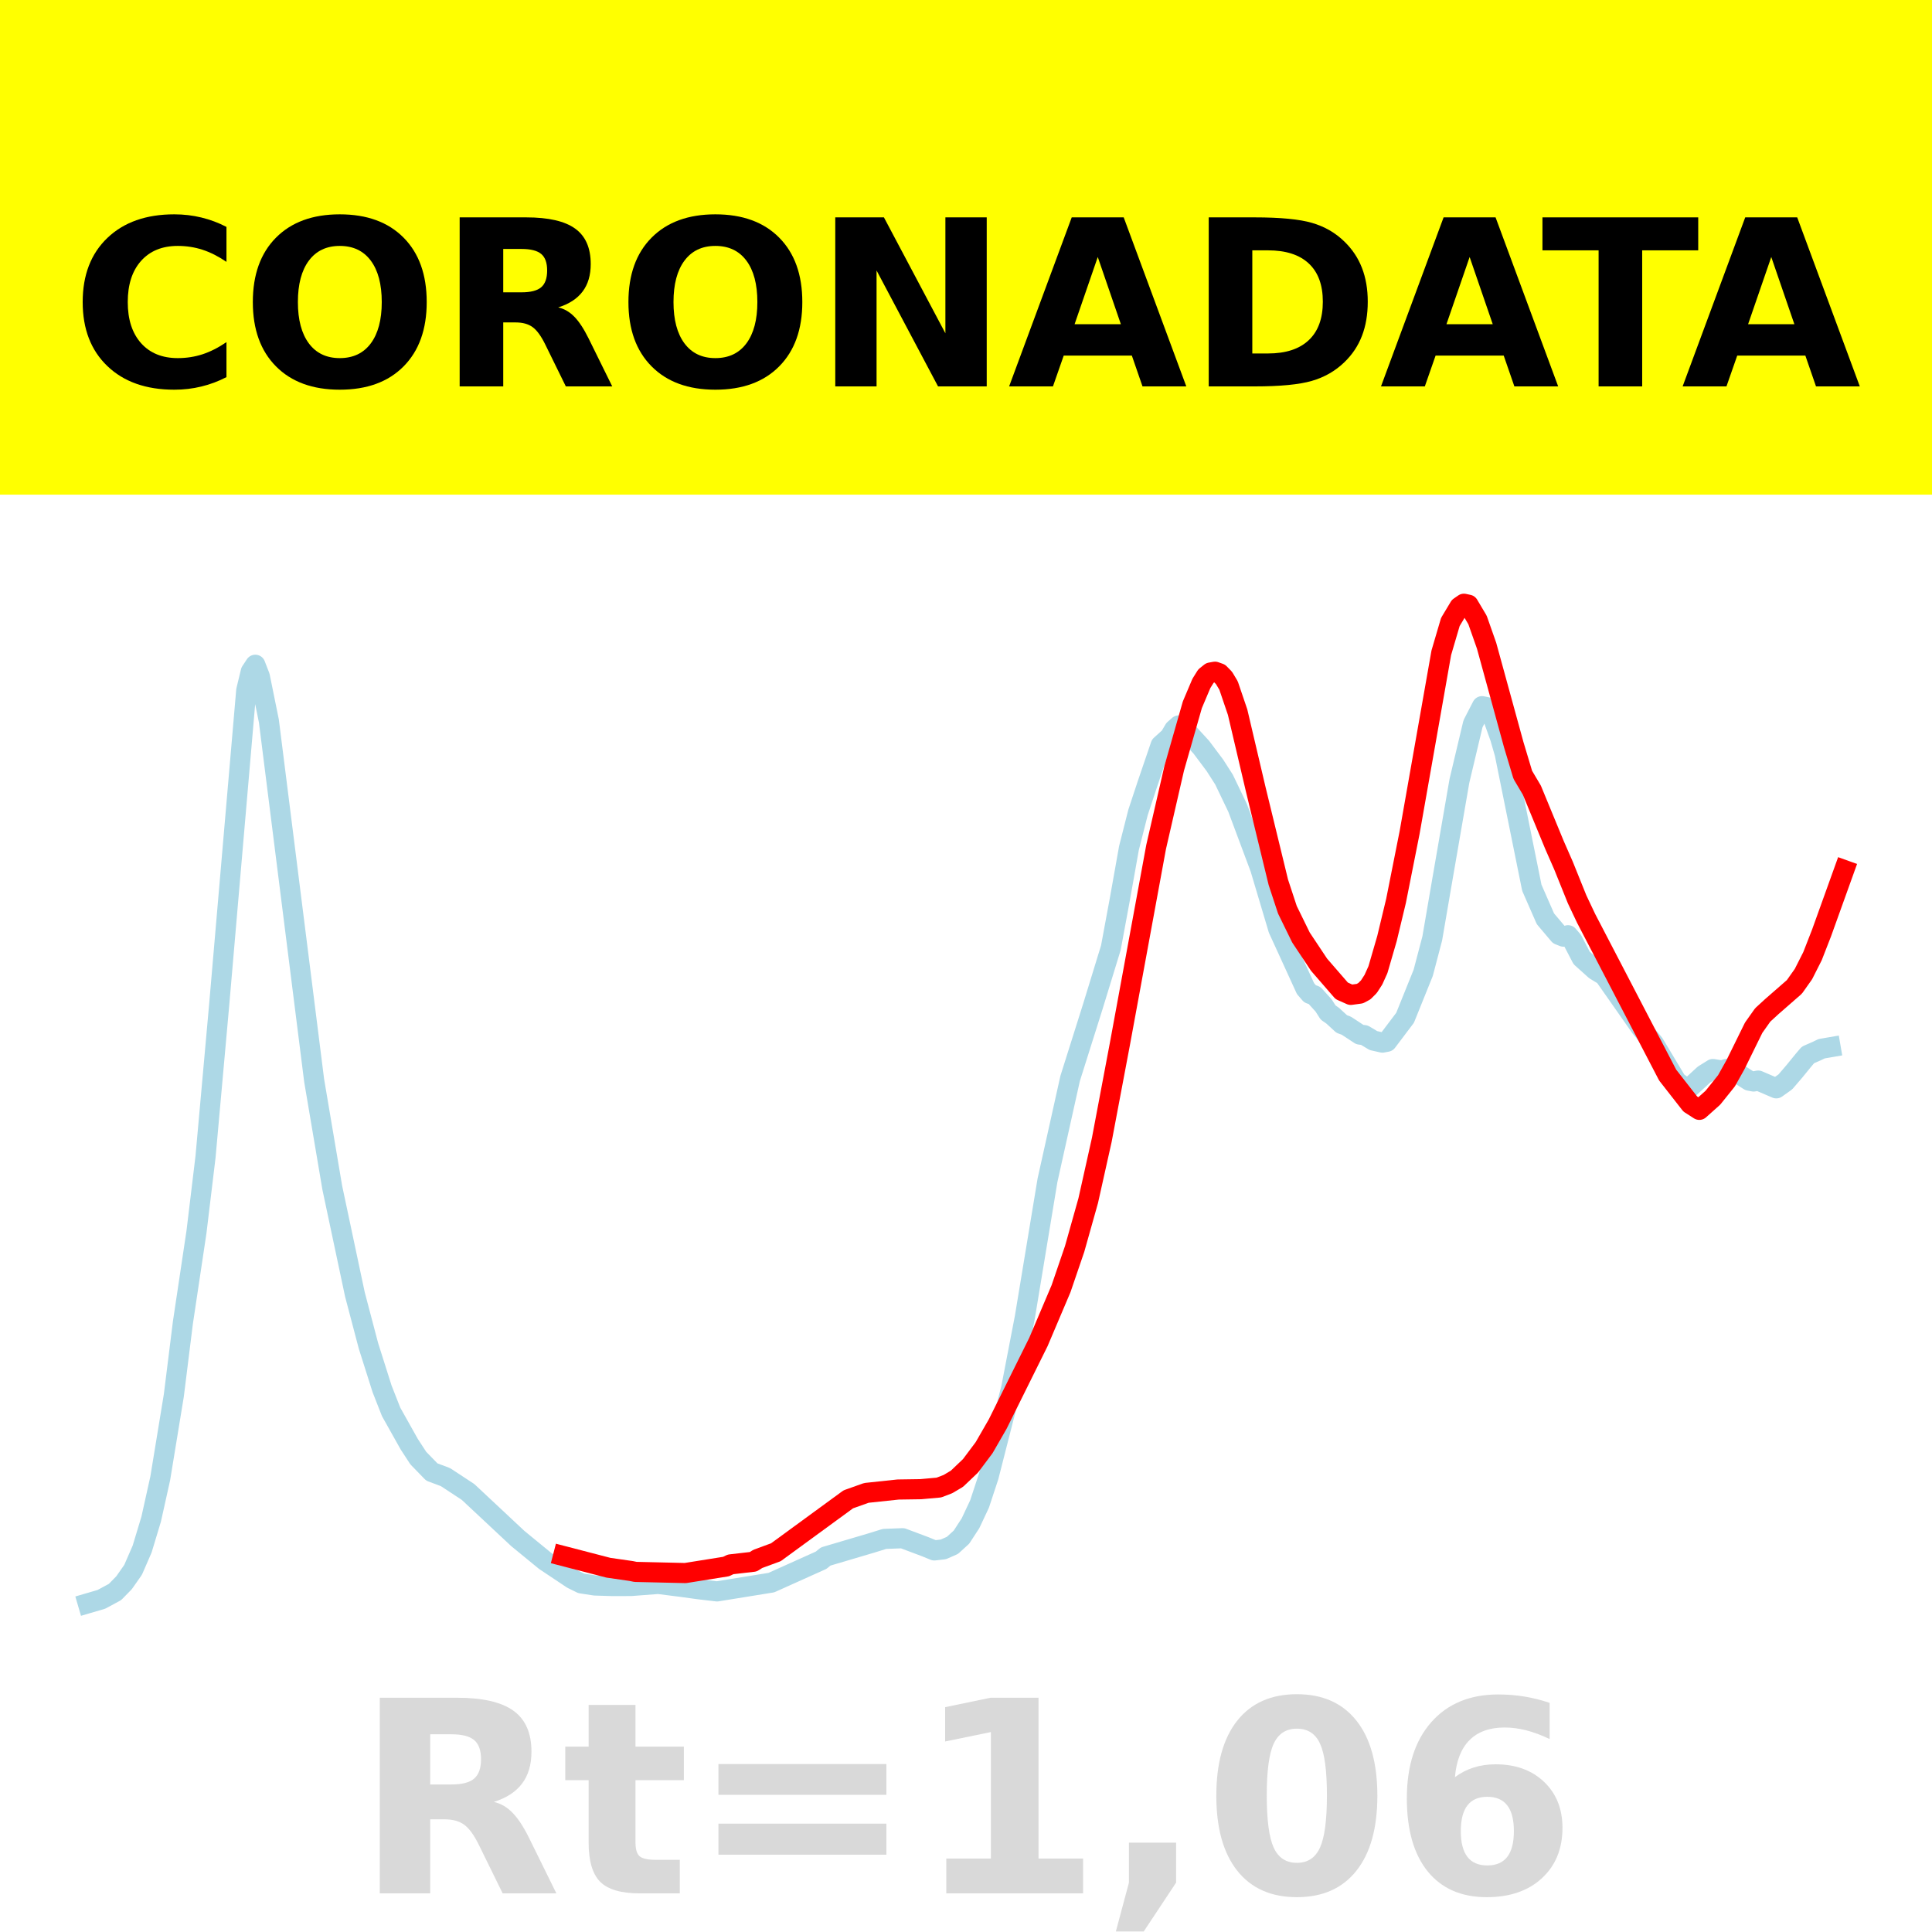
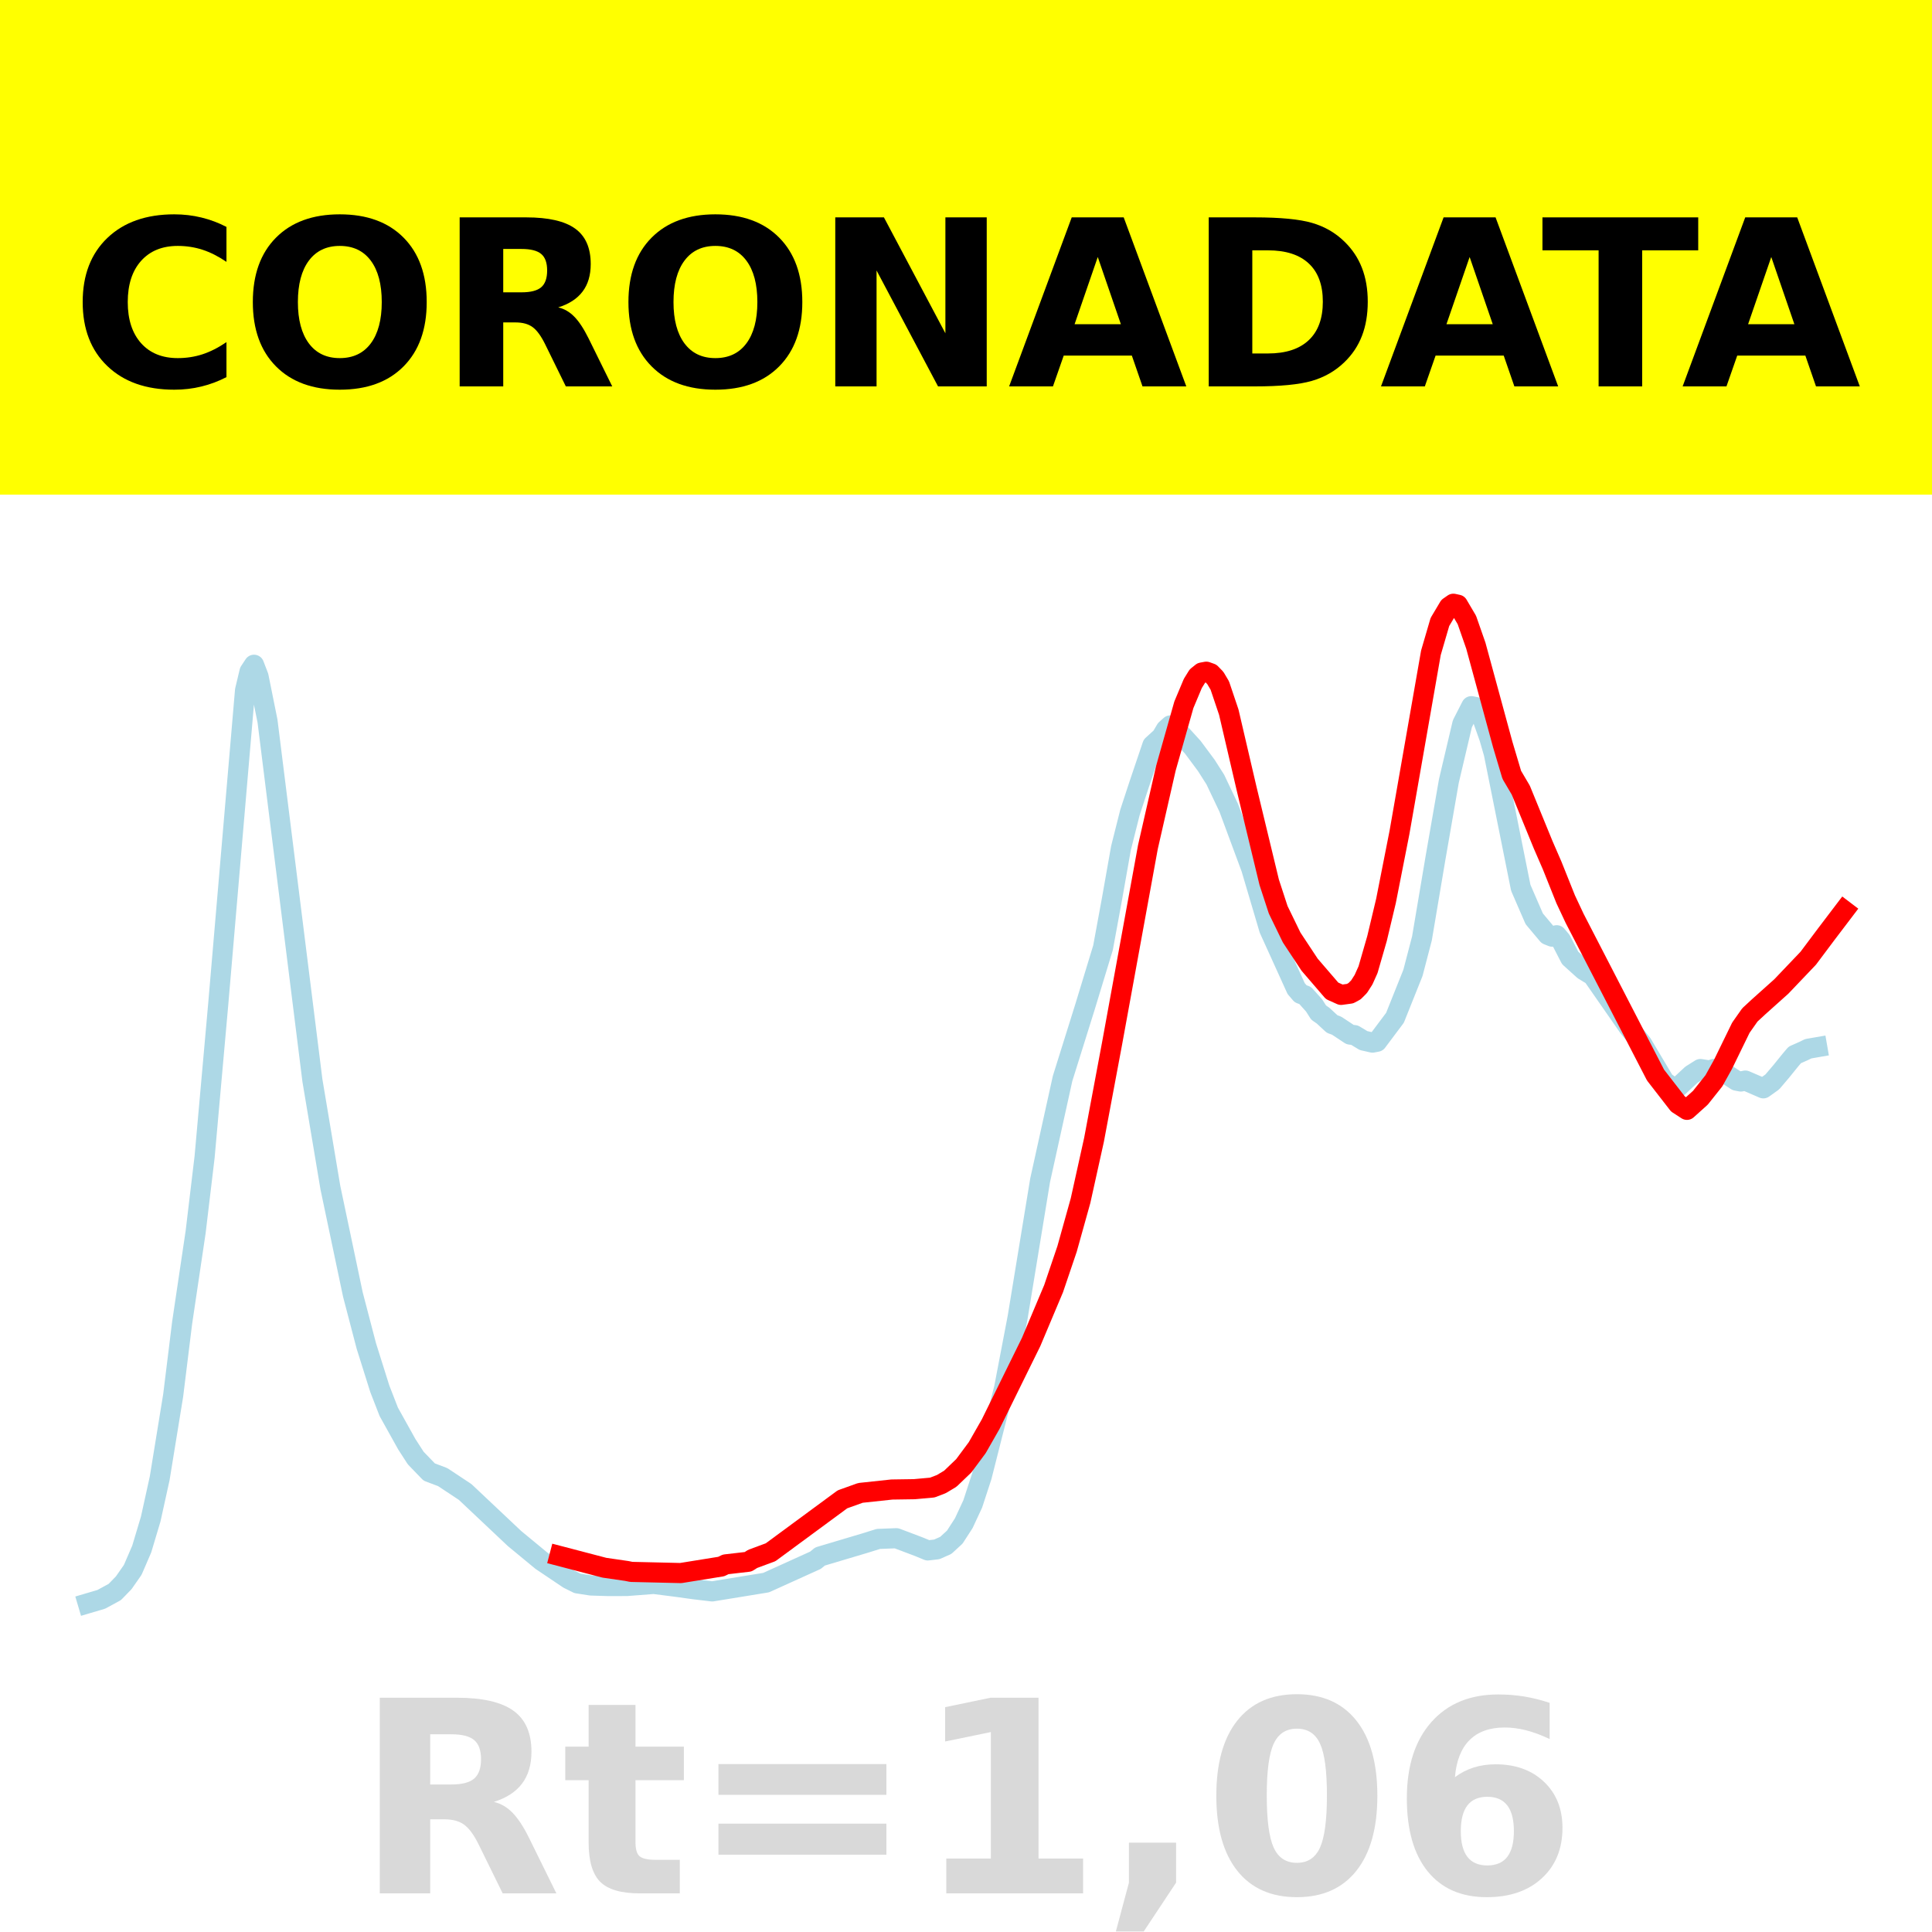
<svg xmlns="http://www.w3.org/2000/svg" xmlns:xlink="http://www.w3.org/1999/xlink" height="144pt" version="1.1" viewBox="0 0 144 144" width="144pt">
  <defs>
    <style type="text/css">*{stroke-linecap:butt;stroke-linejoin:round;}</style>
  </defs>
  <g id="figure_1">
    <g id="patch_1">
      <path d="M 0 144  L 144 144  L 144 0  L 0 0  z " style="fill:#ffffff;" />
    </g>
    <g id="axes_1">
      <g id="patch_2">
        <path d="M 0 144  L 144 144  L 144 0  L 0 0  z " style="fill:#ffffff;" />
      </g>
      <g id="line2d_1">
-         <path clip-path="url(#p0c9c066dc0)" d="M 6.545 119.502  L 7.558 119.205  L 8.57 118.659  L 9.245 117.969  L 9.919 117.008  L 10.594 115.458  L 11.269 113.222  L 11.944 110.184  L 12.956 104.009  L 13.631 98.588  L 14.643 91.831  L 15.318 86.23  L 16.33 74.964  L 18.354 51.457  L 18.692 50.056  L 19.029 49.548  L 19.366 50.419  L 20.041 53.741  L 23.415 80.535  L 24.765 88.522  L 26.452 96.474  L 27.464 100.317  L 28.476 103.512  L 29.151 105.232  L 30.5 107.638  L 31.175 108.675  L 32.187 109.716  L 33.2 110.094  L 34.887 111.203  L 38.598 114.675  L 40.622 116.333  L 42.647 117.684  L 43.321 118.017  L 44.334 118.173  L 45.683 118.215  L 47.033 118.21  L 49.057 118.056  L 50.744 118.27  L 52.094 118.455  L 53.443 118.614  L 57.492 117.959  L 61.203 116.29  L 61.541 116.013  L 64.915 115.015  L 65.927 114.702  L 67.276 114.65  L 68.963 115.283  L 69.638 115.559  L 70.313 115.481  L 70.988 115.184  L 71.663 114.568  L 72.337 113.532  L 73.012 112.094  L 73.687 110.045  L 75.374 103.436  L 76.386 98.181  L 78.073 87.975  L 79.76 80.387  L 81.447 75.039  L 82.797 70.64  L 83.471 67.001  L 84.146 63.212  L 84.821 60.556  L 85.496 58.513  L 86.508 55.544  L 87.183 54.935  L 87.52 54.368  L 87.858 54.069  L 88.195 54.226  L 89.545 55.699  L 90.557 57.051  L 91.231 58.104  L 92.244 60.216  L 93.931 64.73  L 95.28 69.259  L 95.955 70.732  L 97.305 73.685  L 97.642 74.074  L 97.979 74.195  L 98.654 74.941  L 98.992 75.47  L 99.329 75.703  L 100.004 76.324  L 100.341 76.445  L 101.353 77.111  L 101.691 77.153  L 102.366 77.558  L 103.04 77.71  L 103.378 77.645  L 104.727 75.859  L 106.077 72.511  L 106.752 69.946  L 107.426 66.016  L 108.776 58.207  L 109.788 53.945  L 110.463 52.634  L 110.8 52.702  L 111.138 53.108  L 111.813 54.994  L 112.15 56.157  L 114.174 66.169  L 115.187 68.482  L 116.199 69.679  L 116.536 69.813  L 116.873 69.707  L 117.211 70.101  L 117.886 71.398  L 118.898 72.307  L 119.573 72.715  L 122.272 76.567  L 123.284 77.793  L 124.971 80.605  L 125.646 81.096  L 125.983 81.034  L 126.995 80.1  L 127.67 79.679  L 128.345 79.787  L 128.682 79.674  L 129.357 79.893  L 130.369 80.544  L 130.707 80.609  L 131.044 80.539  L 132.394 81.118  L 133.068 80.639  L 133.743 79.852  L 134.418 79.024  L 134.755 78.628  L 135.43 78.332  L 135.768 78.167  L 136.442 78.051  L 136.442 78.051  " style="fill:none;stroke:#add8e6;stroke-linecap:square;stroke-width:1.5;" />
+         <path clip-path="url(#p7b915e3346)" d="M 6.545 119.502  L 7.55 119.205  L 8.554 118.659  L 9.224 117.969  L 9.894 117.008  L 10.563 115.458  L 11.233 113.222  L 11.902 110.184  L 12.907 104.009  L 13.576 98.588  L 14.581 91.831  L 15.25 86.23  L 16.255 74.964  L 18.264 51.457  L 18.598 50.056  L 18.933 49.548  L 19.268 50.419  L 19.938 53.741  L 23.286 80.535  L 24.625 88.522  L 26.299 96.474  L 27.303 100.317  L 28.308 103.512  L 28.977 105.232  L 30.317 107.638  L 30.986 108.675  L 31.991 109.716  L 32.995 110.094  L 34.669 111.203  L 38.352 114.675  L 40.361 116.333  L 42.37 117.684  L 43.039 118.017  L 44.044 118.173  L 45.383 118.215  L 46.722 118.21  L 48.731 118.056  L 50.405 118.27  L 51.744 118.455  L 53.083 118.614  L 57.101 117.959  L 60.784 116.29  L 61.119 116.013  L 64.467 115.015  L 65.471 114.702  L 66.811 114.65  L 68.485 115.283  L 69.154 115.559  L 69.824 115.481  L 70.493 115.184  L 71.163 114.568  L 71.833 113.532  L 72.502 112.094  L 73.172 110.045  L 74.846 103.436  L 75.85 98.181  L 77.524 87.975  L 79.198 80.387  L 80.872 75.039  L 82.212 70.64  L 82.881 67.001  L 83.551 63.212  L 84.22 60.556  L 84.89 58.513  L 85.894 55.544  L 86.564 54.935  L 86.899 54.368  L 87.234 54.069  L 87.568 54.226  L 88.908 55.699  L 89.912 57.051  L 90.582 58.104  L 91.586 60.216  L 93.26 64.73  L 94.599 69.259  L 95.269 70.732  L 96.608 73.685  L 96.943 74.074  L 97.278 74.195  L 97.947 74.941  L 98.282 75.47  L 98.617 75.703  L 99.287 76.324  L 99.621 76.445  L 100.626 77.111  L 100.961 77.153  L 101.63 77.558  L 102.3 77.71  L 102.635 77.645  L 103.974 75.859  L 105.313 72.511  L 105.983 69.946  L 106.987 63.989  L 107.992 58.207  L 108.996 53.945  L 109.666 52.634  L 110 52.702  L 110.335 53.108  L 111.005 54.994  L 111.34 56.157  L 113.349 66.169  L 114.353 68.482  L 115.357 69.679  L 115.692 69.813  L 116.027 69.707  L 116.362 70.101  L 117.031 71.398  L 118.036 72.307  L 118.705 72.715  L 121.384 76.567  L 122.388 77.793  L 124.062 80.605  L 124.732 81.096  L 125.067 81.034  L 126.071 80.1  L 126.741 79.679  L 127.41 79.787  L 127.745 79.674  L 128.415 79.893  L 129.419 80.544  L 129.754 80.609  L 130.089 80.539  L 131.428 81.118  L 132.098 80.639  L 132.767 79.852  L 133.437 79.024  L 133.772 78.628  L 134.441 78.332  L 134.776 78.167  L 135.446 78.051  L 135.446 78.051  " style="fill:none;stroke:#add8e6;stroke-linecap:square;stroke-width:1.5;" />
      </g>
      <g id="line2d_2">
-         <path clip-path="url(#p0c9c066dc0)" d="M 41.972 115.973  L 45.346 116.849  L 47.033 117.092  L 47.37 117.16  L 51.082 117.246  L 54.118 116.761  L 54.455 116.599  L 56.142 116.405  L 56.48 116.192  L 57.829 115.696  L 63.228 111.751  L 64.577 111.271  L 66.939 111.02  L 68.626 110.995  L 69.976 110.874  L 70.65 110.617  L 71.325 110.217  L 72.337 109.253  L 73.35 107.901  L 74.362 106.143  L 77.398 100.023  L 79.085 96.049  L 80.097 93.087  L 81.11 89.487  L 82.122 84.953  L 83.471 77.809  L 86.171 63.127  L 87.52 57.256  L 88.87 52.531  L 89.545 50.936  L 89.882 50.396  L 90.219 50.127  L 90.557 50.065  L 90.894 50.185  L 91.231 50.53  L 91.569 51.094  L 92.244 53.079  L 93.593 58.822  L 95.28 65.76  L 95.955 67.81  L 96.967 69.877  L 98.317 71.906  L 100.004 73.851  L 100.679 74.152  L 101.353 74.06  L 101.691 73.879  L 102.028 73.543  L 102.366 73.021  L 102.703 72.275  L 103.378 69.953  L 104.052 67.146  L 105.065 62.044  L 107.426 48.653  L 108.101 46.359  L 108.776 45.233  L 109.113 45  L 109.451 45.073  L 110.126 46.209  L 110.8 48.123  L 112.825 55.504  L 113.5 57.753  L 114.174 58.89  L 115.861 62.979  L 116.536 64.519  L 117.548 67.03  L 118.223 68.456  L 124.296 80.129  L 125.983 82.287  L 126.658 82.721  L 127.67 81.817  L 128.682 80.555  L 129.357 79.347  L 130.707 76.601  L 131.381 75.649  L 132.056 75.03  L 133.743 73.557  L 134.418 72.603  L 135.093 71.269  L 135.768 69.538  L 137.455 64.847  L 137.455 64.847  " style="fill:none;stroke:#ff0000;stroke-linecap:square;stroke-width:1.5;" />
+         <path clip-path="url(#p7b915e3346)" d="M 41.7 115.973  L 45.048 116.849  L 46.722 117.092  L 47.057 117.16  L 50.74 117.246  L 53.753 116.761  L 54.088 116.599  L 55.762 116.405  L 56.097 116.192  L 57.436 115.696  L 62.793 111.751  L 64.132 111.271  L 66.476 111.02  L 68.15 110.995  L 69.489 110.874  L 70.159 110.617  L 70.828 110.217  L 71.833 109.253  L 72.837 107.901  L 73.841 106.143  L 76.855 100.023  L 78.529 96.049  L 79.533 93.087  L 80.538 89.487  L 81.542 84.953  L 82.881 77.809  L 85.56 63.127  L 86.899 57.256  L 88.238 52.531  L 88.908 50.936  L 89.243 50.396  L 89.577 50.127  L 89.912 50.065  L 90.247 50.185  L 90.582 50.53  L 90.917 51.094  L 91.586 53.079  L 92.925 58.822  L 94.599 65.76  L 95.269 67.81  L 96.273 69.877  L 97.613 71.906  L 99.287 73.851  L 99.956 74.152  L 100.626 74.06  L 100.961 73.879  L 101.296 73.543  L 101.63 73.021  L 101.965 72.275  L 102.635 69.953  L 103.304 67.146  L 104.309 62.044  L 106.652 48.653  L 107.322 46.359  L 107.992 45.233  L 108.326 45  L 108.661 45.073  L 109.331 46.209  L 110 48.123  L 112.009 55.504  L 112.679 57.753  L 113.349 58.89  L 115.023 62.978  L 115.692 64.518  L 116.697 67.029  L 117.366 68.454  L 123.393 80.129  L 125.067 82.287  L 125.736 82.721  L 126.741 81.817  L 127.745 80.554  L 128.415 79.346  L 129.754 76.6  L 130.424 75.647  L 131.093 75.028  L 132.767 73.529  L 134.776 71.421  L 136.115 69.634  L 137.455 67.87  L 137.455 67.87  " style="fill:none;stroke:#ff0000;stroke-linecap:square;stroke-width:1.5;" />
      </g>
      <g id="patch_3">
        <path d="M 0 144  L 0 0  " style="fill:none;stroke:#ffffff;stroke-linecap:square;stroke-linejoin:miter;stroke-width:0.8;" />
      </g>
      <g id="patch_4">
        <path d="M 144 144  L 144 0  " style="fill:none;stroke:#ffffff;stroke-linecap:square;stroke-linejoin:miter;stroke-width:0.8;" />
      </g>
      <g id="patch_5">
        <path d="M 0 144  L 144 144  " style="fill:none;stroke:#ffffff;stroke-linecap:square;stroke-linejoin:miter;stroke-width:0.8;" />
      </g>
      <g id="patch_6">
        <path d="M 0 0  L 144 0  " style="fill:none;stroke:#ffffff;stroke-linecap:square;stroke-linejoin:miter;stroke-width:0.8;" />
      </g>
    </g>
    <g id="text_1">
      <g id="patch_7">
        <path d="M -64.848 36.368  L 208.848 36.368  L 208.848 -7.654  L -64.848 -7.654  z " style="fill:#ffff00;stroke:#ffff00;stroke-linejoin:miter;" />
      </g>
      <g transform="translate(72 9.45018)scale(0.1728 -0.1728)" />
      <g transform="translate(-60.87375 28.8)scale(0.1728 -0.1728)">
        <defs>
          <path id="DejaVuSans-Bold-32" />
          <path d="M 67 4  Q 61.812 1.312 56.203 -0.047  Q 50.594 -1.422 44.484 -1.422  Q 26.266 -1.422 15.625 8.766  Q 4.984 18.953 4.984 36.375  Q 4.984 53.859 15.625 64.031  Q 26.266 74.219 44.484 74.219  Q 50.594 74.219 56.203 72.844  Q 61.812 71.484 67 68.797  L 67 53.719  Q 61.766 57.281 56.688 58.938  Q 51.609 60.594 46 60.594  Q 35.938 60.594 30.172 54.141  Q 24.422 47.703 24.422 36.375  Q 24.422 25.094 30.172 18.641  Q 35.938 12.203 46 12.203  Q 51.609 12.203 56.688 13.859  Q 61.766 15.531 67 19.094  z " id="DejaVuSans-Bold-67" />
          <path d="M 42.484 60.594  Q 33.891 60.594 29.156 54.25  Q 24.422 47.906 24.422 36.375  Q 24.422 24.906 29.156 18.547  Q 33.891 12.203 42.484 12.203  Q 51.125 12.203 55.859 18.547  Q 60.594 24.906 60.594 36.375  Q 60.594 47.906 55.859 54.25  Q 51.125 60.594 42.484 60.594  z M 42.484 74.219  Q 60.062 74.219 70.016 64.156  Q 79.984 54.109 79.984 36.375  Q 79.984 18.703 70.016 8.641  Q 60.062 -1.422 42.484 -1.422  Q 24.953 -1.422 14.969 8.641  Q 4.984 18.703 4.984 36.375  Q 4.984 54.109 14.969 64.156  Q 24.953 74.219 42.484 74.219  z " id="DejaVuSans-Bold-79" />
          <path d="M 35.891 40.578  Q 41.797 40.578 44.359 42.766  Q 46.922 44.969 46.922 50  Q 46.922 54.984 44.359 57.125  Q 41.797 59.281 35.891 59.281  L 27.984 59.281  L 27.984 40.578  z M 27.984 27.594  L 27.984 0  L 9.188 0  L 9.188 72.906  L 37.891 72.906  Q 52.297 72.906 59 68.062  Q 65.719 63.234 65.719 52.781  Q 65.719 45.562 62.219 40.922  Q 58.734 36.281 51.703 34.078  Q 55.562 33.203 58.609 30.094  Q 61.672 27 64.797 20.703  L 75 0  L 54.984 0  L 46.094 18.109  Q 43.406 23.578 40.641 25.578  Q 37.891 27.594 33.297 27.594  z " id="DejaVuSans-Bold-82" />
          <path d="M 9.188 72.906  L 30.172 72.906  L 56.688 22.906  L 56.688 72.906  L 74.516 72.906  L 74.516 0  L 53.516 0  L 27 50  L 27 0  L 9.188 0  z " id="DejaVuSans-Bold-78" />
          <path d="M 53.422 13.281  L 24.031 13.281  L 19.391 0  L 0.484 0  L 27.484 72.906  L 49.906 72.906  L 76.906 0  L 58.016 0  z M 28.719 26.812  L 48.688 26.812  L 38.719 55.812  z " id="DejaVuSans-Bold-65" />
          <path d="M 27.984 58.688  L 27.984 14.203  L 34.719 14.203  Q 46.234 14.203 52.312 19.922  Q 58.406 25.641 58.406 36.531  Q 58.406 47.359 52.344 53.016  Q 46.297 58.688 34.719 58.688  z M 9.188 72.906  L 29 72.906  Q 45.609 72.906 53.734 70.531  Q 61.859 68.172 67.672 62.5  Q 72.797 57.562 75.281 51.109  Q 77.781 44.672 77.781 36.531  Q 77.781 28.266 75.281 21.797  Q 72.797 15.328 67.672 10.406  Q 61.812 4.734 53.609 2.359  Q 45.406 0 29 0  L 9.188 0  z " id="DejaVuSans-Bold-68" />
          <path d="M 0.484 72.906  L 67.672 72.906  L 67.672 58.688  L 43.5 58.688  L 43.5 0  L 24.703 0  L 24.703 58.688  L 0.484 58.688  z " id="DejaVuSans-Bold-84" />
        </defs>
        <use xlink:href="#DejaVuSans-Bold-32" />
        <use x="34.814" xlink:href="#DejaVuSans-Bold-32" />
        <use x="69.629" xlink:href="#DejaVuSans-Bold-32" />
        <use x="104.443" xlink:href="#DejaVuSans-Bold-32" />
        <use x="139.258" xlink:href="#DejaVuSans-Bold-32" />
        <use x="174.072" xlink:href="#DejaVuSans-Bold-32" />
        <use x="208.887" xlink:href="#DejaVuSans-Bold-32" />
        <use x="243.701" xlink:href="#DejaVuSans-Bold-32" />
        <use x="278.516" xlink:href="#DejaVuSans-Bold-32" />
        <use x="313.33" xlink:href="#DejaVuSans-Bold-32" />
        <use x="348.145" xlink:href="#DejaVuSans-Bold-32" />
        <use x="382.959" xlink:href="#DejaVuSans-Bold-67" />
        <use x="456.348" xlink:href="#DejaVuSans-Bold-79" />
        <use x="541.357" xlink:href="#DejaVuSans-Bold-82" />
        <use x="618.359" xlink:href="#DejaVuSans-Bold-79" />
        <use x="703.369" xlink:href="#DejaVuSans-Bold-78" />
        <use x="787.061" xlink:href="#DejaVuSans-Bold-65" />
        <use x="864.453" xlink:href="#DejaVuSans-Bold-68" />
        <use x="947.461" xlink:href="#DejaVuSans-Bold-65" />
        <use x="1017.104" xlink:href="#DejaVuSans-Bold-84" />
        <use x="1077.566" xlink:href="#DejaVuSans-Bold-65" />
        <use x="1154.959" xlink:href="#DejaVuSans-Bold-32" />
        <use x="1189.773" xlink:href="#DejaVuSans-Bold-32" />
        <use x="1224.588" xlink:href="#DejaVuSans-Bold-32" />
        <use x="1259.402" xlink:href="#DejaVuSans-Bold-32" />
        <use x="1294.217" xlink:href="#DejaVuSans-Bold-32" />
        <use x="1329.031" xlink:href="#DejaVuSans-Bold-32" />
        <use x="1363.846" xlink:href="#DejaVuSans-Bold-32" />
        <use x="1398.66" xlink:href="#DejaVuSans-Bold-32" />
        <use x="1433.475" xlink:href="#DejaVuSans-Bold-32" />
        <use x="1468.289" xlink:href="#DejaVuSans-Bold-32" />
        <use x="1503.104" xlink:href="#DejaVuSans-Bold-32" />
      </g>
    </g>
    <g id="text_2">
      <g style="fill:#808080;opacity:0.3;" transform="translate(26.46875 141.12)scale(0.2 -0.2)">
        <defs>
          <path d="M 27.484 70.219  L 27.484 54.688  L 45.516 54.688  L 45.516 42.188  L 27.484 42.188  L 27.484 19  Q 27.484 15.188 29 13.844  Q 30.516 12.5 35.016 12.5  L 44 12.5  L 44 0  L 29 0  Q 18.656 0 14.328 4.312  Q 10.016 8.641 10.016 19  L 10.016 42.188  L 1.312 42.188  L 1.312 54.688  L 10.016 54.688  L 10.016 70.219  z " id="DejaVuSans-Bold-116" />
          <path d="M 10.594 48.188  L 73.188 48.188  L 73.188 36.719  L 10.594 36.719  z M 10.594 25.984  L 73.188 25.984  L 73.188 14.406  L 10.594 14.406  z " id="DejaVuSans-Bold-61" />
          <path d="M 11.719 12.984  L 28.328 12.984  L 28.328 60.109  L 11.281 56.594  L 11.281 69.391  L 28.219 72.906  L 46.094 72.906  L 46.094 12.984  L 62.703 12.984  L 62.703 0  L 11.719 0  z " id="DejaVuSans-Bold-49" />
          <path d="M 10.203 18.891  L 27.781 18.891  L 27.781 4  L 15.719 -14.203  L 5.328 -14.203  L 10.203 4  z " id="DejaVuSans-Bold-44" />
          <path d="M 46 36.531  Q 46 50.203 43.438 55.781  Q 40.875 61.375 34.812 61.375  Q 28.766 61.375 26.172 55.781  Q 23.578 50.203 23.578 36.531  Q 23.578 22.703 26.172 17.031  Q 28.766 11.375 34.812 11.375  Q 40.828 11.375 43.406 17.031  Q 46 22.703 46 36.531  z M 64.797 36.375  Q 64.797 18.266 56.984 8.422  Q 49.172 -1.422 34.812 -1.422  Q 20.406 -1.422 12.594 8.422  Q 4.781 18.266 4.781 36.375  Q 4.781 54.547 12.594 64.375  Q 20.406 74.219 34.812 74.219  Q 49.172 74.219 56.984 64.375  Q 64.797 54.547 64.797 36.375  z " id="DejaVuSans-Bold-48" />
          <path d="M 36.188 35.984  Q 31.25 35.984 28.781 32.781  Q 26.312 29.594 26.312 23.188  Q 26.312 16.797 28.781 13.594  Q 31.25 10.406 36.188 10.406  Q 41.156 10.406 43.625 13.594  Q 46.094 16.797 46.094 23.188  Q 46.094 29.594 43.625 32.781  Q 41.156 35.984 36.188 35.984  z M 59.422 71  L 59.422 57.516  Q 54.781 59.719 50.672 60.766  Q 46.578 61.812 42.672 61.812  Q 34.281 61.812 29.594 57.141  Q 24.906 52.484 24.125 43.312  Q 27.344 45.703 31.094 46.891  Q 34.859 48.094 39.312 48.094  Q 50.484 48.094 57.344 41.547  Q 64.203 35.016 64.203 24.422  Q 64.203 12.703 56.531 5.641  Q 48.875 -1.422 35.984 -1.422  Q 21.781 -1.422 13.984 8.172  Q 6.203 17.781 6.203 35.406  Q 6.203 53.469 15.312 63.797  Q 24.422 74.125 40.281 74.125  Q 45.312 74.125 50.047 73.344  Q 54.781 72.562 59.422 71  z " id="DejaVuSans-Bold-54" />
        </defs>
        <use xlink:href="#DejaVuSans-Bold-82" />
        <use x="77.002" xlink:href="#DejaVuSans-Bold-116" />
        <use x="124.805" xlink:href="#DejaVuSans-Bold-61" />
        <use x="208.594" xlink:href="#DejaVuSans-Bold-49" />
        <use x="278.174" xlink:href="#DejaVuSans-Bold-44" />
        <use x="316.162" xlink:href="#DejaVuSans-Bold-48" />
        <use x="385.742" xlink:href="#DejaVuSans-Bold-54" />
      </g>
    </g>
  </g>
  <defs>
-     <clipPath id="p0c9c066dc0">
+     <clipPath id="p7b915e3346">
      <rect height="144" width="144" x="0" y="0" />
    </clipPath>
  </defs>
</svg>
